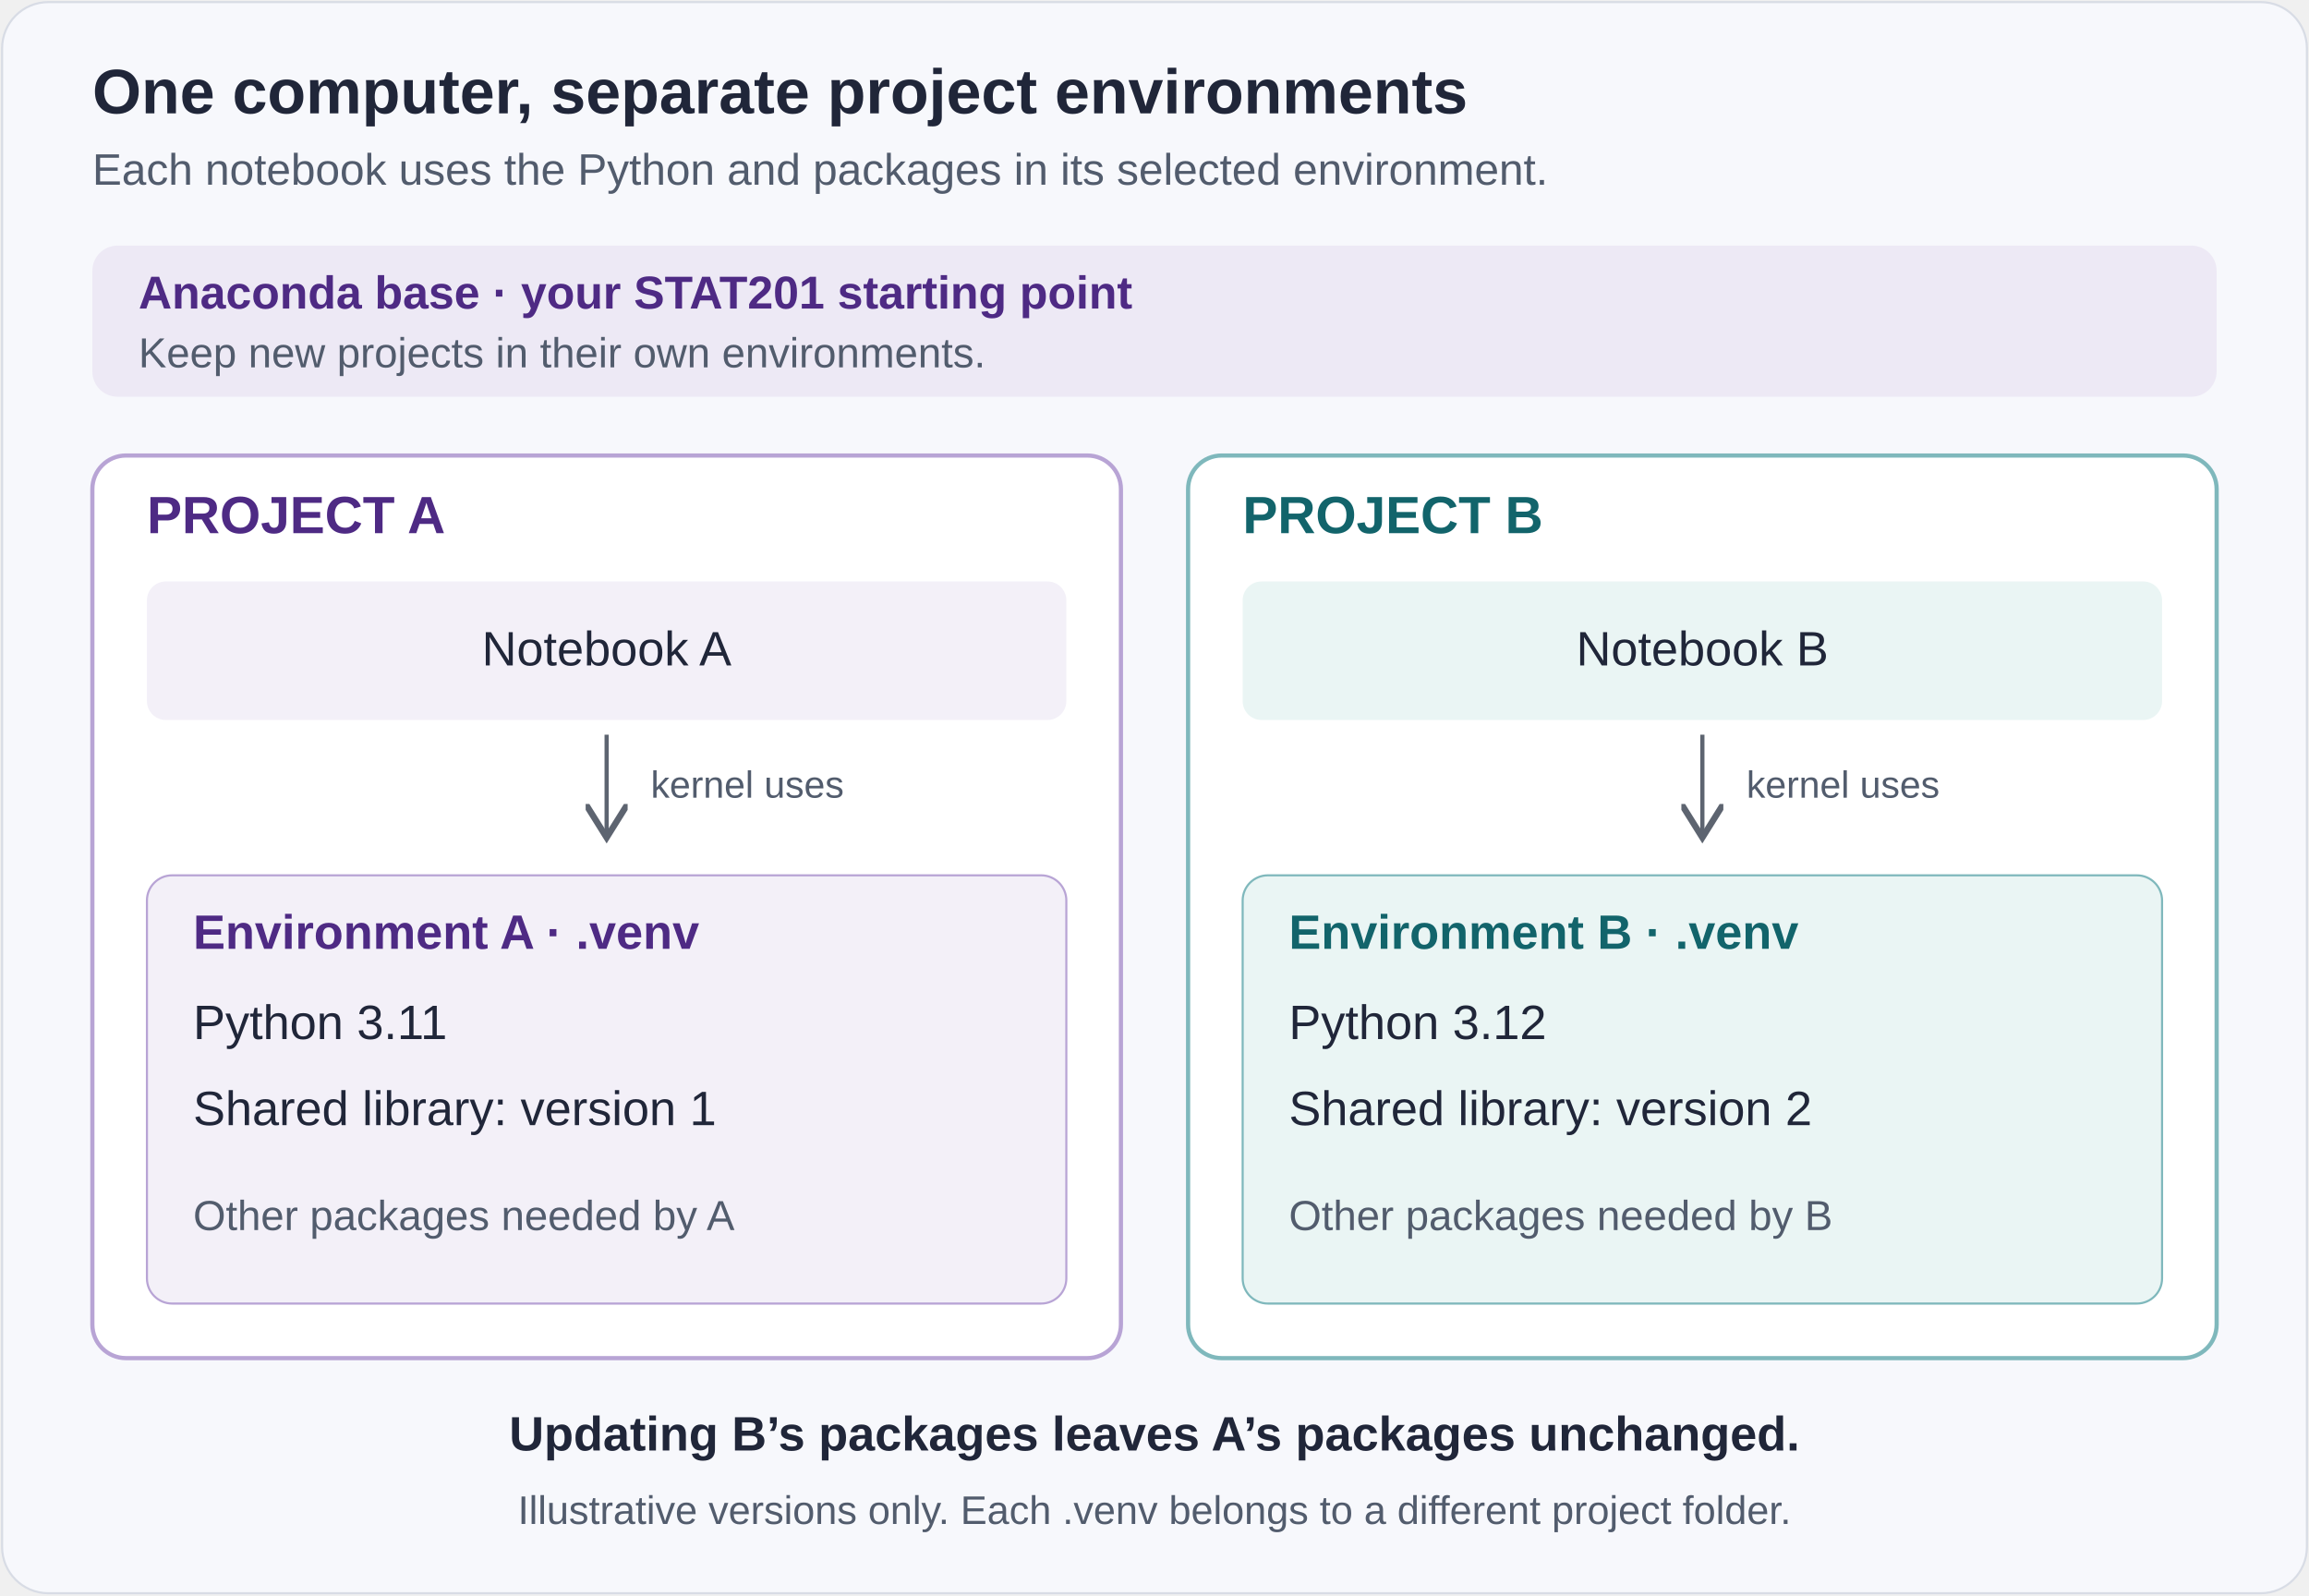
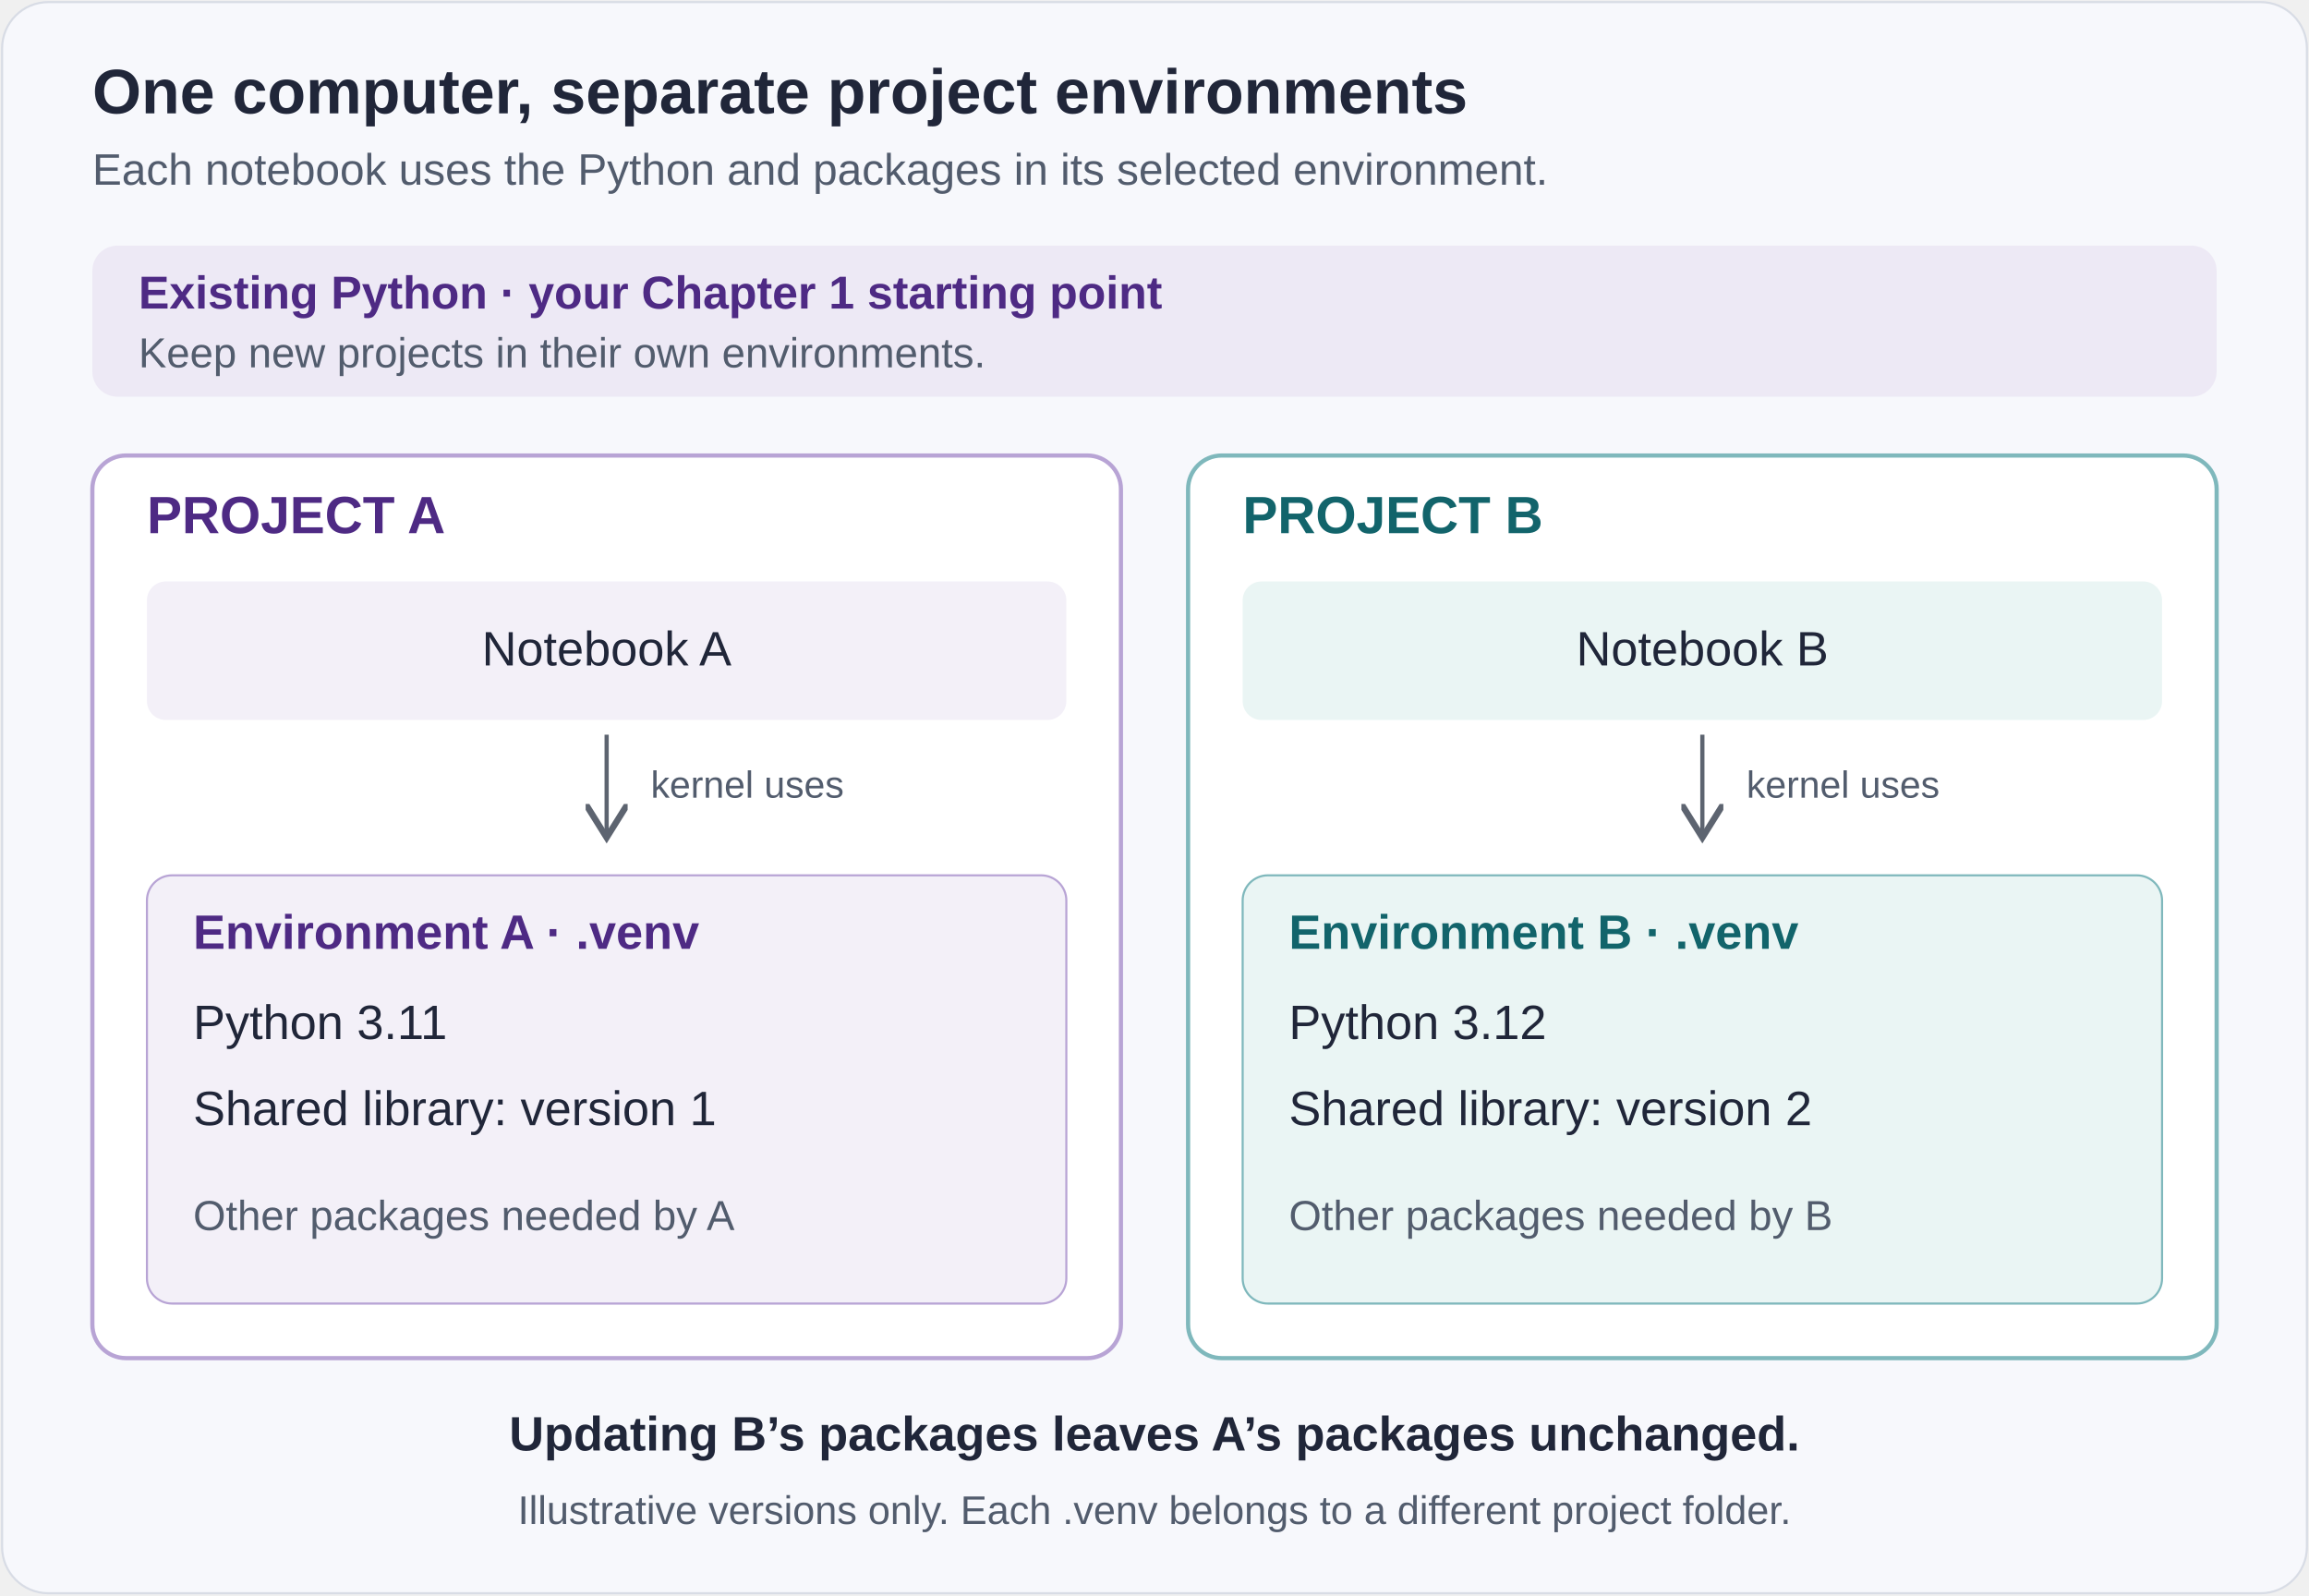
<svg xmlns="http://www.w3.org/2000/svg" width="1100" height="760" viewBox="0 0 1100 760" role="img" aria-labelledby="title desc">
  <defs>
    <marker id="arrow" markerWidth="10" markerHeight="10" refX="8" refY="5" orient="auto">
      <path d="M 0 0 L 8 5 L 0 10" fill="none" stroke="#5d6470" stroke-width="1.5" />
    </marker>
  </defs>
  <rect x="1" y="1" width="1098" height="758" rx="22" fill="#f7f8fc" stroke="#d8dce5" />
  <g font-family="Arial, Helvetica, sans-serif" fill="#202639">
    <text x="44" y="54" font-size="30" font-weight="700">One computer, separate project environments</text>
    <text x="44" y="88" font-size="21" fill="#525c6d">Each notebook uses the Python and packages in its selected environment.</text>
    <rect x="44" y="117" width="1012" height="72" rx="12" fill="#ede9f5" />
-     <text x="66" y="147" font-size="22" font-weight="700" fill="#4e2a84">Anaconda base · your STAT201 starting point</text>
+     <text x="66" y="147" font-size="22" font-weight="700" fill="#4e2a84">Existing Python · your Chapter 1 starting point</text>
    <text x="66" y="175" font-size="20" fill="#525c6d">Keep new projects in their own environments.</text>
    <rect x="44" y="217" width="490" height="430" rx="16" fill="#fff" stroke="#b8a4d5" stroke-width="2" />
    <rect x="566" y="217" width="490" height="430" rx="16" fill="#fff" stroke="#7fb8bc" stroke-width="2" />
    <text x="70" y="254" font-size="25" font-weight="700" fill="#4e2a84">PROJECT A</text>
    <text x="592" y="254" font-size="25" font-weight="700" fill="#12646b">PROJECT B</text>
    <rect x="70" y="277" width="438" height="66" rx="9" fill="#f3f0f8" />
    <rect x="592" y="277" width="438" height="66" rx="9" fill="#eaf5f4" />
    <text x="289" y="317" text-anchor="middle" font-size="23">Notebook A</text>
    <text x="811" y="317" text-anchor="middle" font-size="23">Notebook B</text>
    <path d="M289 350 V399" fill="none" stroke="#5d6470" stroke-width="2" marker-end="url(#arrow)" />
    <path d="M811 350 V399" fill="none" stroke="#5d6470" stroke-width="2" marker-end="url(#arrow)" />
    <text x="310" y="380" font-size="18" fill="#525c6d">kernel uses</text>
    <text x="832" y="380" font-size="18" fill="#525c6d">kernel uses</text>
    <rect x="70" y="417" width="438" height="204" rx="12" fill="#f3f0f8" stroke="#b8a4d5" />
    <rect x="592" y="417" width="438" height="204" rx="12" fill="#eaf5f4" stroke="#7fb8bc" />
    <text x="92" y="452" font-size="23" font-weight="700" fill="#4e2a84">Environment A · .venv</text>
    <text x="614" y="452" font-size="23" font-weight="700" fill="#12646b">Environment B · .venv</text>
    <text x="92" y="495" font-size="23">Python 3.11</text>
    <text x="614" y="495" font-size="23">Python 3.12</text>
    <text x="92" y="536" font-size="23">Shared library: version 1</text>
    <text x="614" y="536" font-size="23">Shared library: version 2</text>
    <text x="92" y="586" font-size="20" fill="#525c6d">Other packages needed by A</text>
    <text x="614" y="586" font-size="20" fill="#525c6d">Other packages needed by B</text>
    <text x="550" y="691" text-anchor="middle" font-size="23" font-weight="700">Updating B’s packages leaves A’s packages unchanged.</text>
    <text x="550" y="726" text-anchor="middle" font-size="19" fill="#525c6d">Illustrative versions only. Each .venv belongs to a different project folder.</text>
  </g>
</svg>
